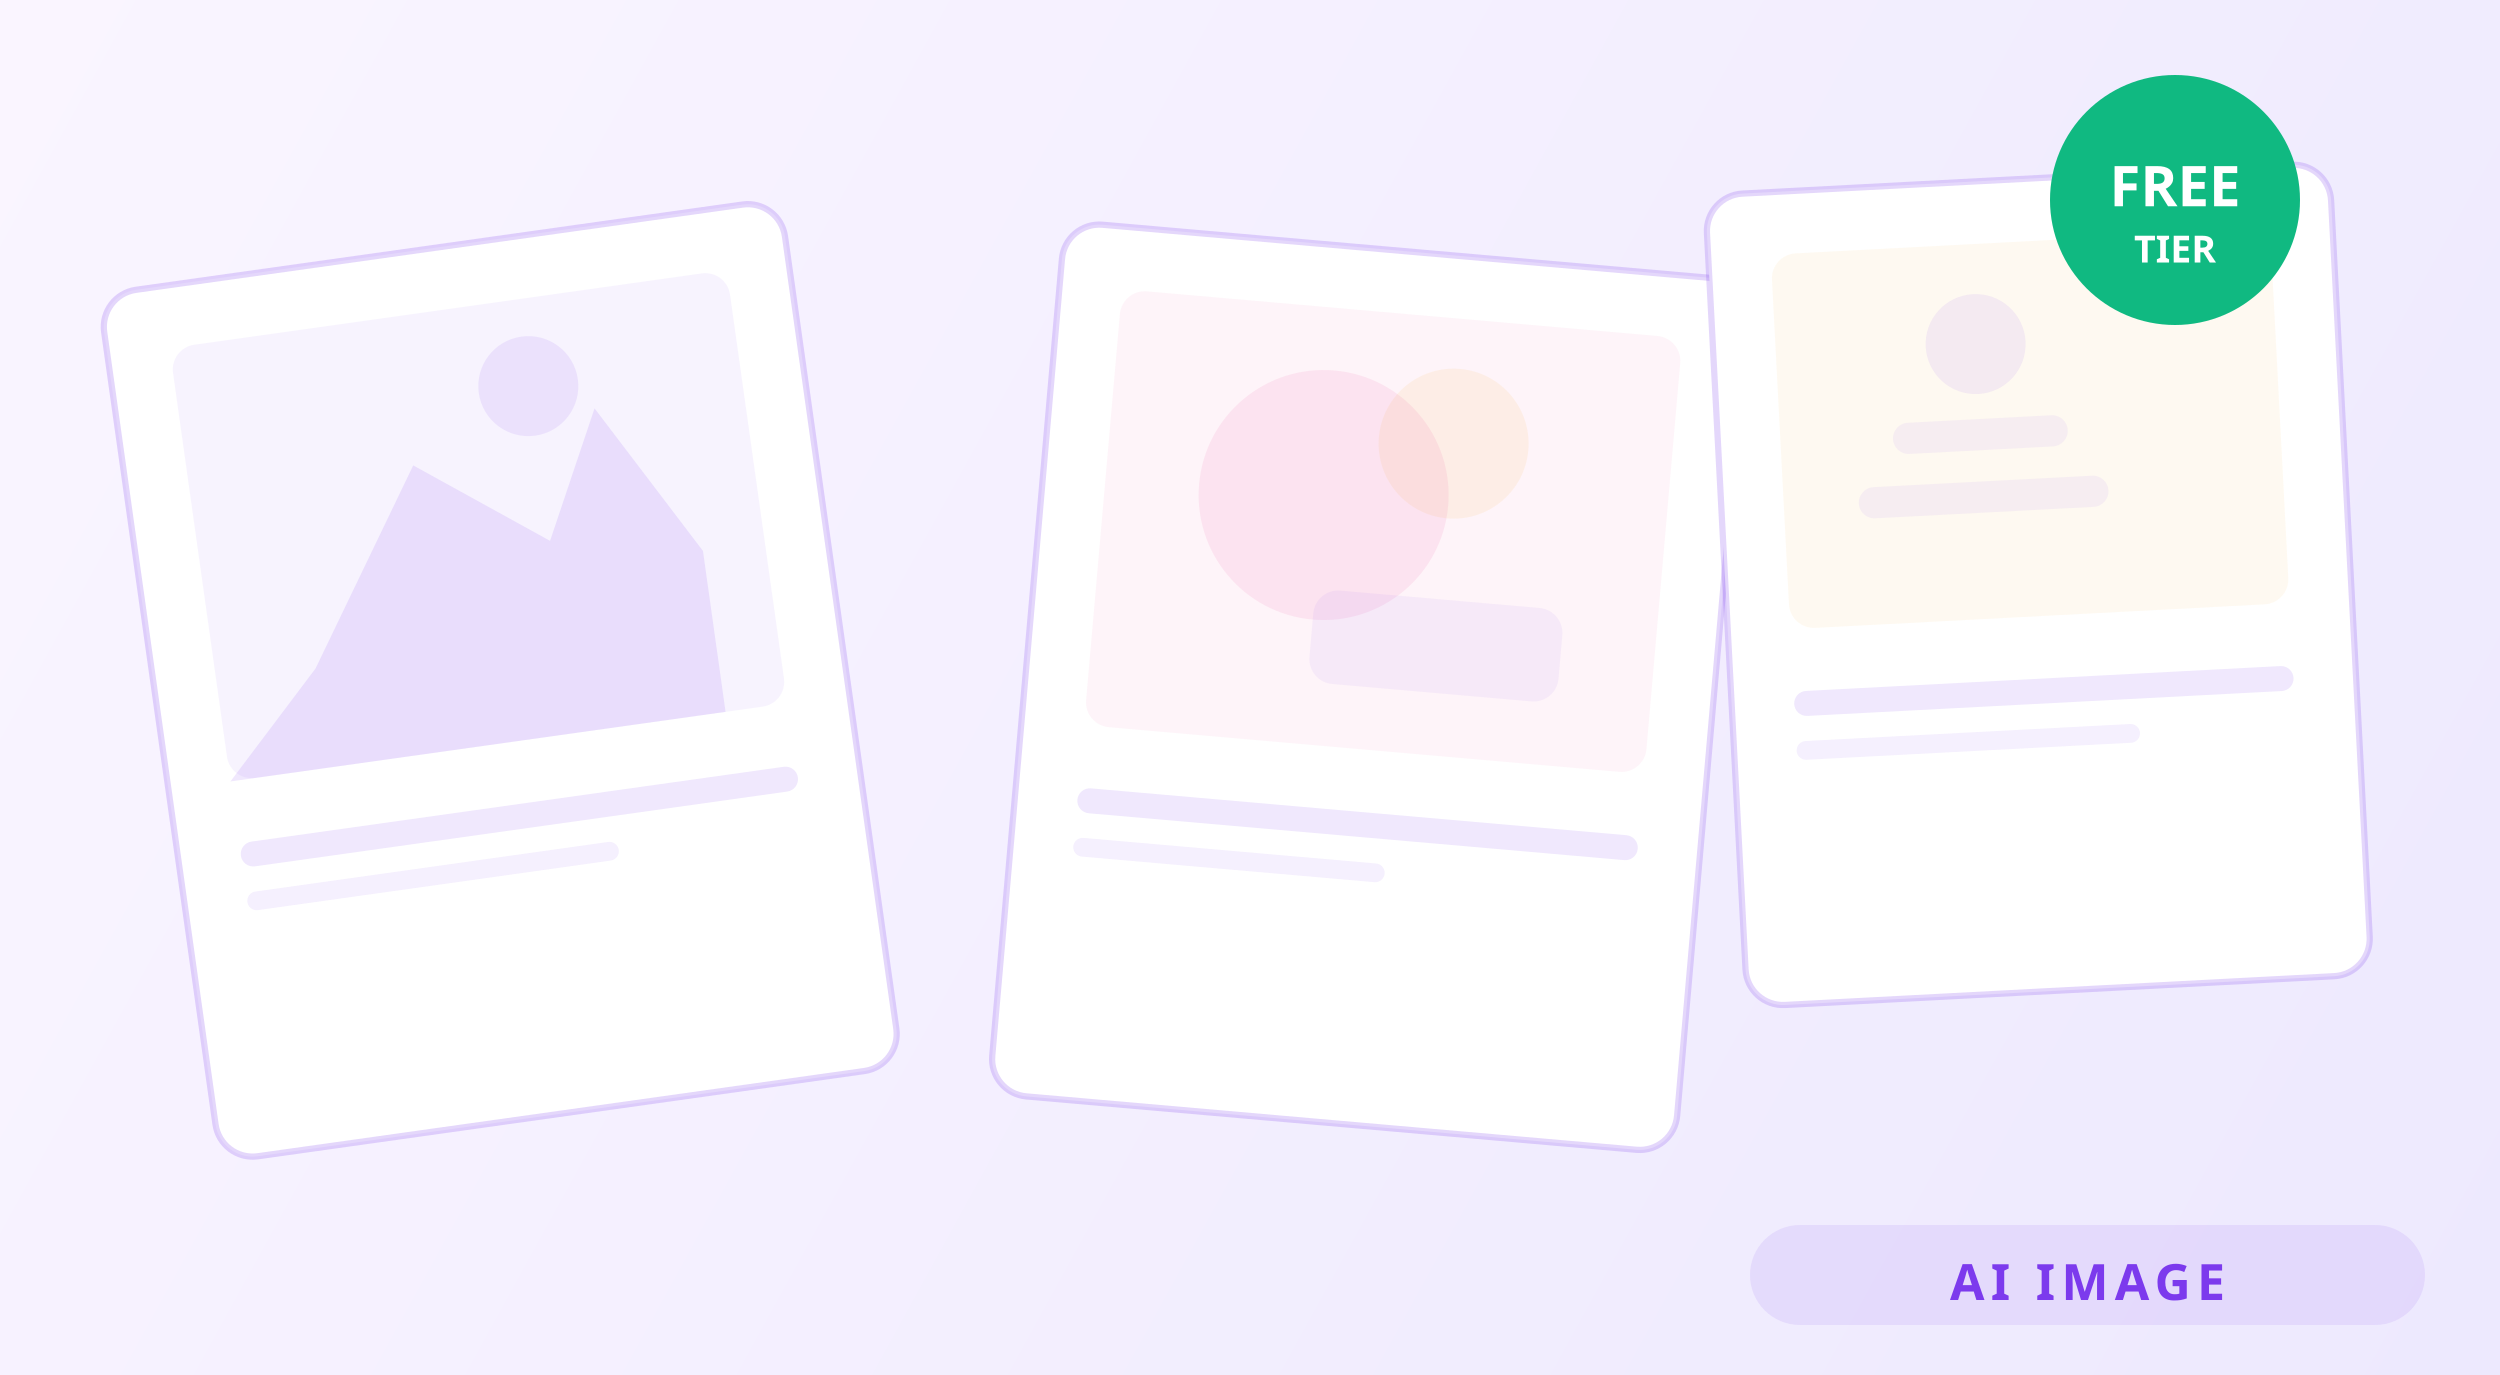
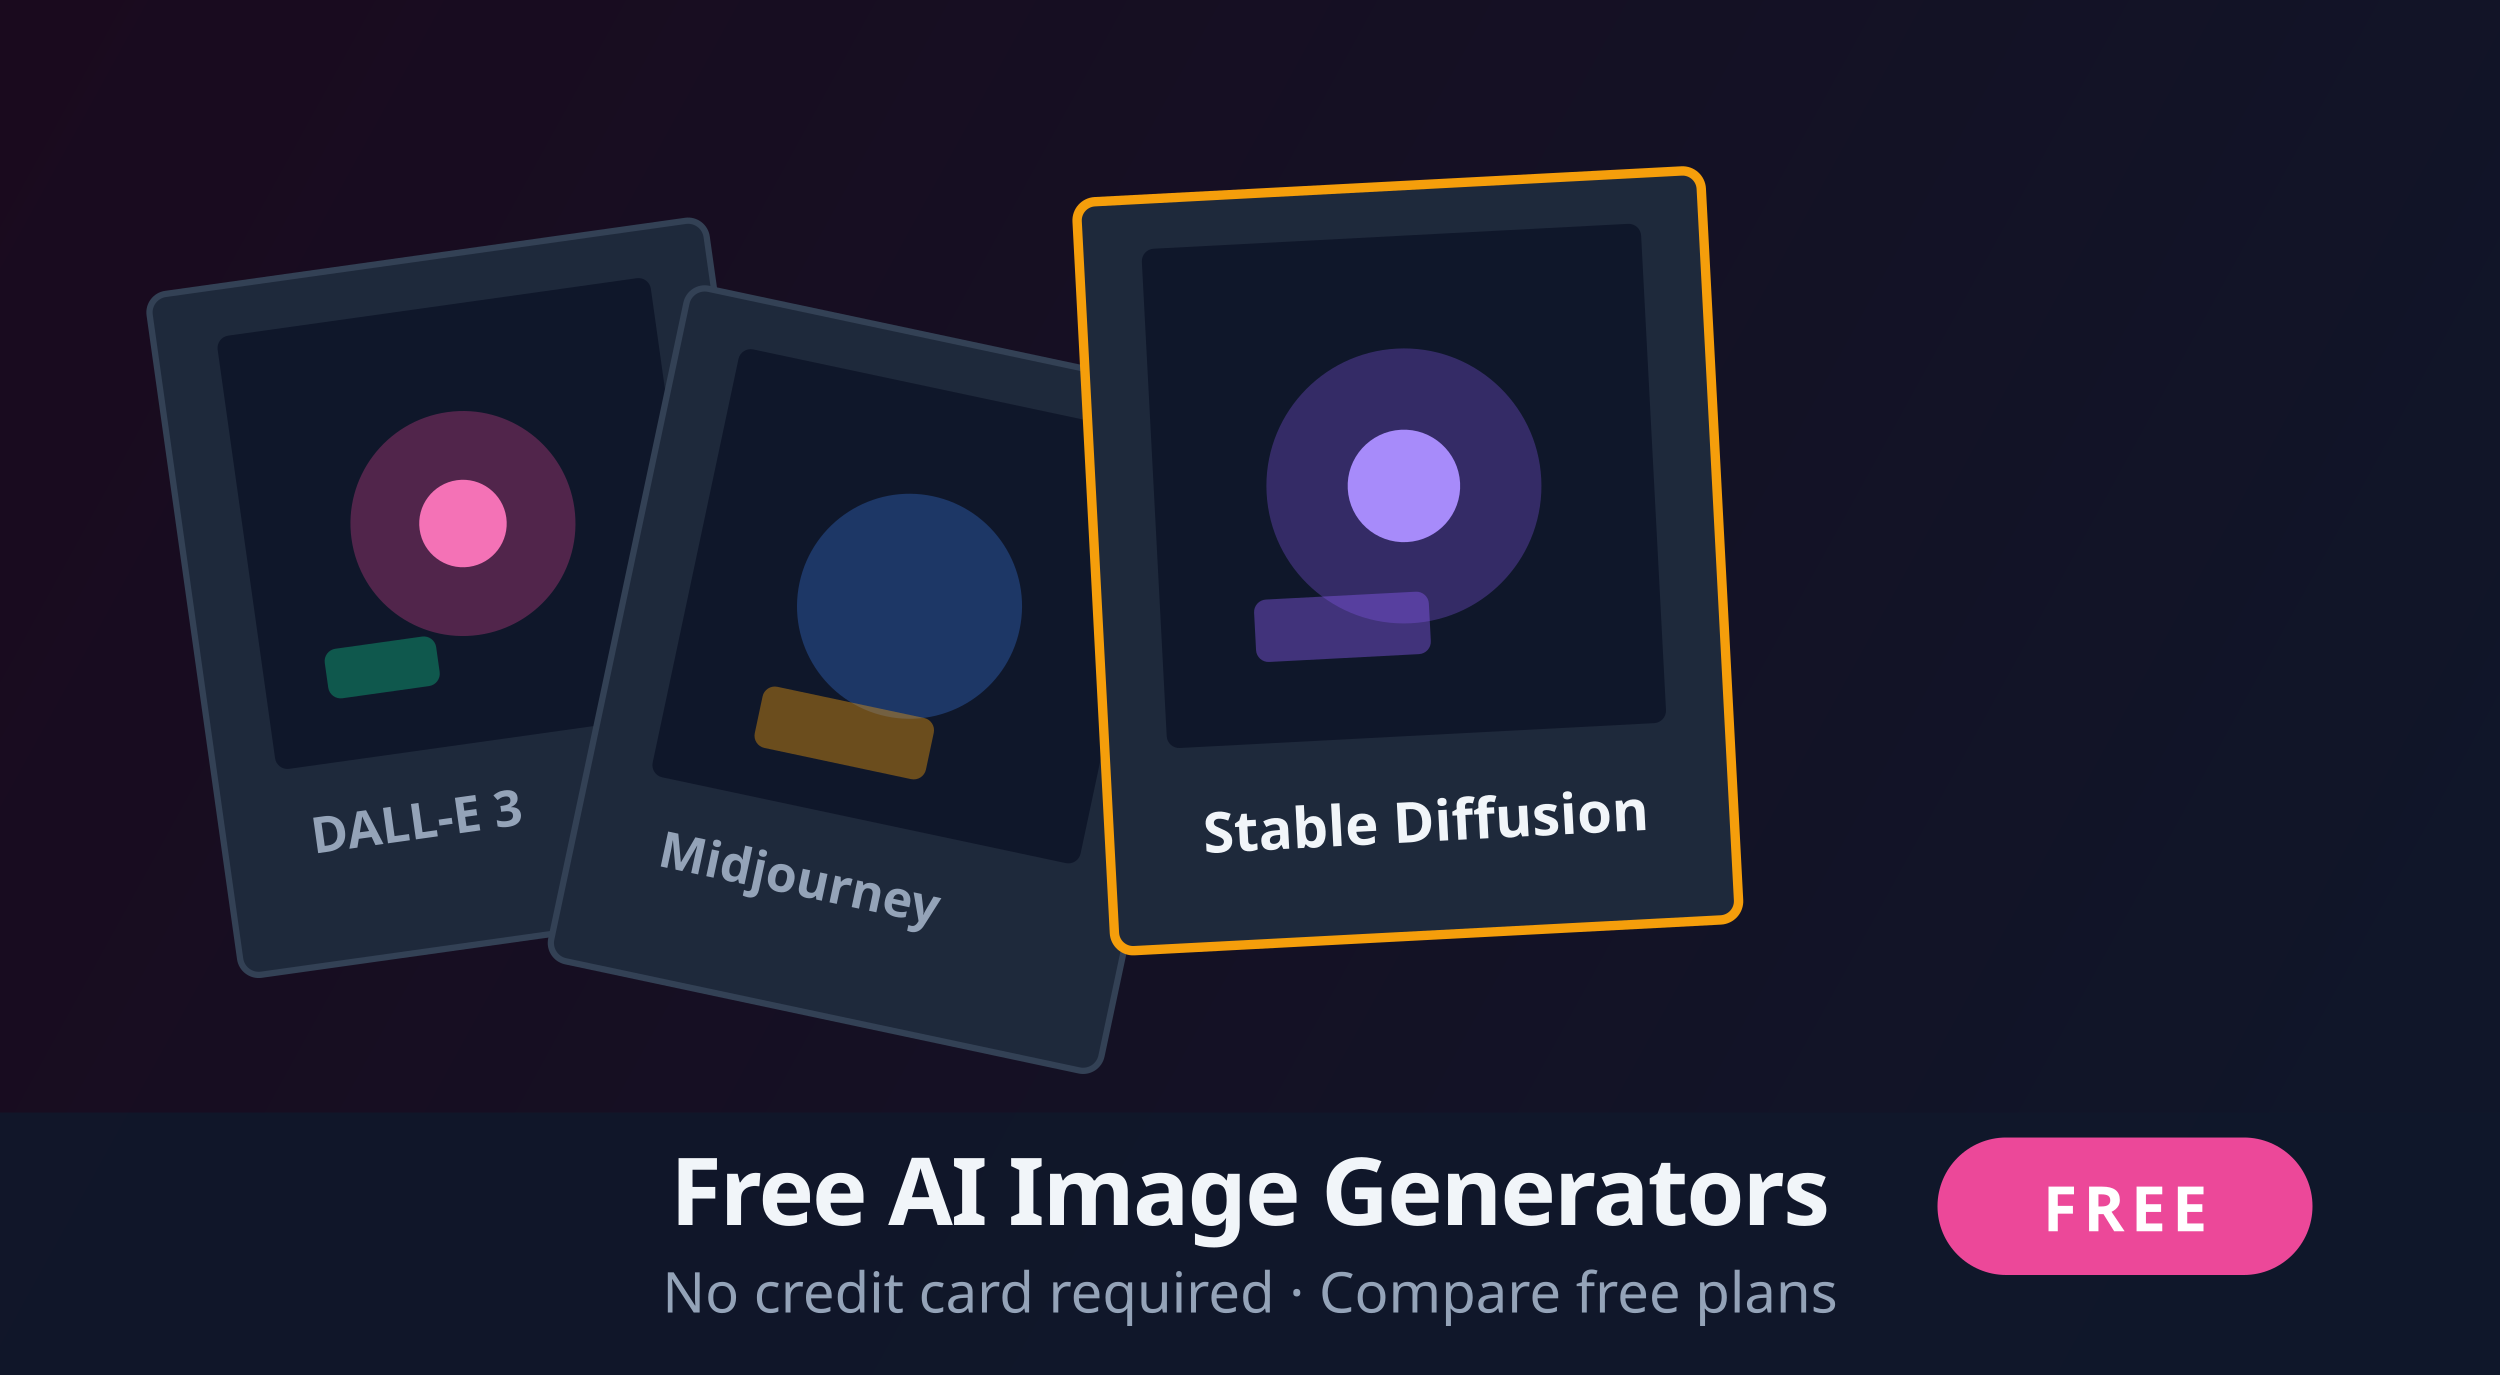
<svg xmlns="http://www.w3.org/2000/svg" viewBox="0 0 400 220" fill="none">
  <defs>
-     <linearGradient id="ig1" x1="0" y1="0" x2="400" y2="220" gradientUnits="userSpaceOnUse">
-       <stop stop-color="#faf5ff" />
-       <stop offset="1" stop-color="#ede9fe" />
+     <linearGradient id="ib1" x1="0" y1="0" x2="400" y2="220" gradientUnits="userSpaceOnUse">
+       <stop stop-color="#1a0a1e" />
+       <stop offset="1" stop-color="#0f172a" />
    </linearGradient>
  </defs>
-   <rect width="400" height="220" fill="url(#ig1)" />
-   <g transform="rotate(-8, 100, 100)">
-     <rect x="24" y="36" width="110" height="140" rx="6" fill="#ffffff" stroke="#7c3aed" stroke-width="1" stroke-opacity="0.2" />
-     <rect x="34" y="46" width="90" height="70" rx="4" fill="#7c3aed" opacity="0.06" />
-     <polygon points="50,100 70,70 90,85 100,65 114,90 114,116 34,116" fill="#7c3aed" opacity="0.12" />
-     <circle cx="90" cy="60" r="8" fill="#7c3aed" opacity="0.1" />
-     <rect x="34" y="126" width="90" height="4" rx="2" fill="#7c3aed" opacity="0.12" />
-     <rect x="34" y="134" width="60" height="3" rx="1.5" fill="#7c3aed" opacity="0.08" />
+   <rect width="400" height="220" fill="url(#ib1)" />
+   <g transform="rotate(-8, 80, 90)">
+     <rect x="30" y="40" width="90" height="110" rx="3" fill="#1e293b" stroke="#334155" stroke-width="1" />
+     <rect x="40" y="48" width="70" height="70" rx="2" fill="#0f172a" />
+     <circle cx="75" cy="83" r="18" fill="#ec4899" opacity="0.3" />
+     <circle cx="75" cy="83" r="7" fill="#f472b6" />
+     <rect x="50" y="100" width="18" height="8" rx="2" fill="#10b981" opacity="0.4" />
+     <text x="44" y="132" fill="#94a3b8" font-size="8" font-weight="600" font-family="system-ui">DALL-E 3</text>
  </g>
-   <g transform="rotate(5, 220, 100)">
-     <rect x="165" y="40" width="110" height="140" rx="6" fill="#ffffff" stroke="#7c3aed" stroke-width="1" stroke-opacity="0.2" />
-     <rect x="175" y="50" width="90" height="70" rx="4" fill="#ec4899" opacity="0.06" />
-     <circle cx="210" cy="80" r="20" fill="#ec4899" opacity="0.1" />
-     <circle cx="230" cy="70" r="12" fill="#f59e0b" opacity="0.08" />
-     <rect x="210" y="95" width="40" height="15" rx="4" fill="#7c3aed" opacity="0.06" />
-     <rect x="175" y="130" width="90" height="4" rx="2" fill="#7c3aed" opacity="0.12" />
-     <rect x="175" y="138" width="50" height="3" rx="1.5" fill="#7c3aed" opacity="0.08" />
+   <g transform="rotate(12, 150, 100)">
+     <rect x="100" y="55" width="90" height="110" rx="3" fill="#1e293b" stroke="#334155" stroke-width="1" />
+     <rect x="110" y="63" width="70" height="70" rx="2" fill="#0f172a" />
+     <circle cx="145" cy="98" r="18" fill="#3b82f6" opacity="0.3" />
+     <rect x="125" y="115" width="28" height="10" rx="2" fill="#f59e0b" opacity="0.4" />
+     <text x="114" y="147" fill="#94a3b8" font-size="8" font-weight="600" font-family="system-ui">Midjourney</text>
  </g>
-   <g transform="rotate(-3, 300, 130)">
-     <rect x="278" y="30" width="100" height="130" rx="6" fill="#ffffff" stroke="#7c3aed" stroke-width="1" stroke-opacity="0.2" />
-     <rect x="288" y="40" width="80" height="60" rx="4" fill="#f59e0b" opacity="0.06" />
-     <circle cx="320" cy="56" r="8" fill="#7c3aed" opacity="0.08" />
-     <rect x="306" y="68" width="28" height="5" rx="2.5" fill="#7c3aed" opacity="0.06" />
-     <rect x="300" y="78" width="40" height="5" rx="2.5" fill="#7c3aed" opacity="0.06" />
-     <rect x="288" y="110" width="80" height="4" rx="2" fill="#7c3aed" opacity="0.12" />
-     <rect x="288" y="118" width="55" height="3" rx="1.5" fill="#7c3aed" opacity="0.08" />
+   <g transform="rotate(-3, 220, 85)">
+     <rect x="175" y="30" width="100" height="120" rx="3" fill="#1e293b" stroke="#f59e0b" stroke-width="1.5" />
+     <rect x="185" y="38" width="80" height="80" rx="2" fill="#0f172a" />
+     <circle cx="225" cy="78" r="22" fill="#8b5cf6" opacity="0.3" />
+     <circle cx="225" cy="78" r="9" fill="#a78bfa" />
+     <rect x="200" y="95" width="28" height="10" rx="2" fill="#8b5cf6" opacity="0.4" />
+     <text x="190" y="135" fill="#f1f5f9" font-size="9" font-weight="700" font-family="system-ui">Stable Diffusion</text>
  </g>
-   <circle cx="348" cy="32" r="20" fill="#10b981" />
-   <text x="348" y="33" text-anchor="middle" fill="#ffffff" font-size="9" font-weight="800" font-family="system-ui">FREE</text>
-   <text x="348" y="42" text-anchor="middle" fill="#ffffff" font-size="6" font-weight="600" font-family="system-ui">TIER</text>
-   <rect x="280" y="196" width="108" height="16" rx="8" fill="#7c3aed" opacity="0.1" />
-   <text x="334" y="208" text-anchor="middle" fill="#7c3aed" font-size="8" font-weight="700" font-family="system-ui" letter-spacing="1">AI IMAGE</text>
+   <rect x="0" y="178" width="400" height="42" fill="#0f172a" opacity="0.85" />
+   <text x="200" y="196" text-anchor="middle" fill="#f1f5f9" font-size="15" font-weight="900" font-family="system-ui" letter-spacing="-0.3">Free AI Image Generators</text>
+   <text x="200" y="210" text-anchor="middle" fill="#94a3b8" font-size="9" font-family="system-ui">No credit card required · Compare free plans</text>
+   <rect x="310" y="182" width="60" height="22" rx="11" fill="#ec4899" />
+   <text x="340" y="197" text-anchor="middle" fill="#fff" font-size="10" font-weight="900" font-family="system-ui" letter-spacing="1">FREE</text>
</svg>
